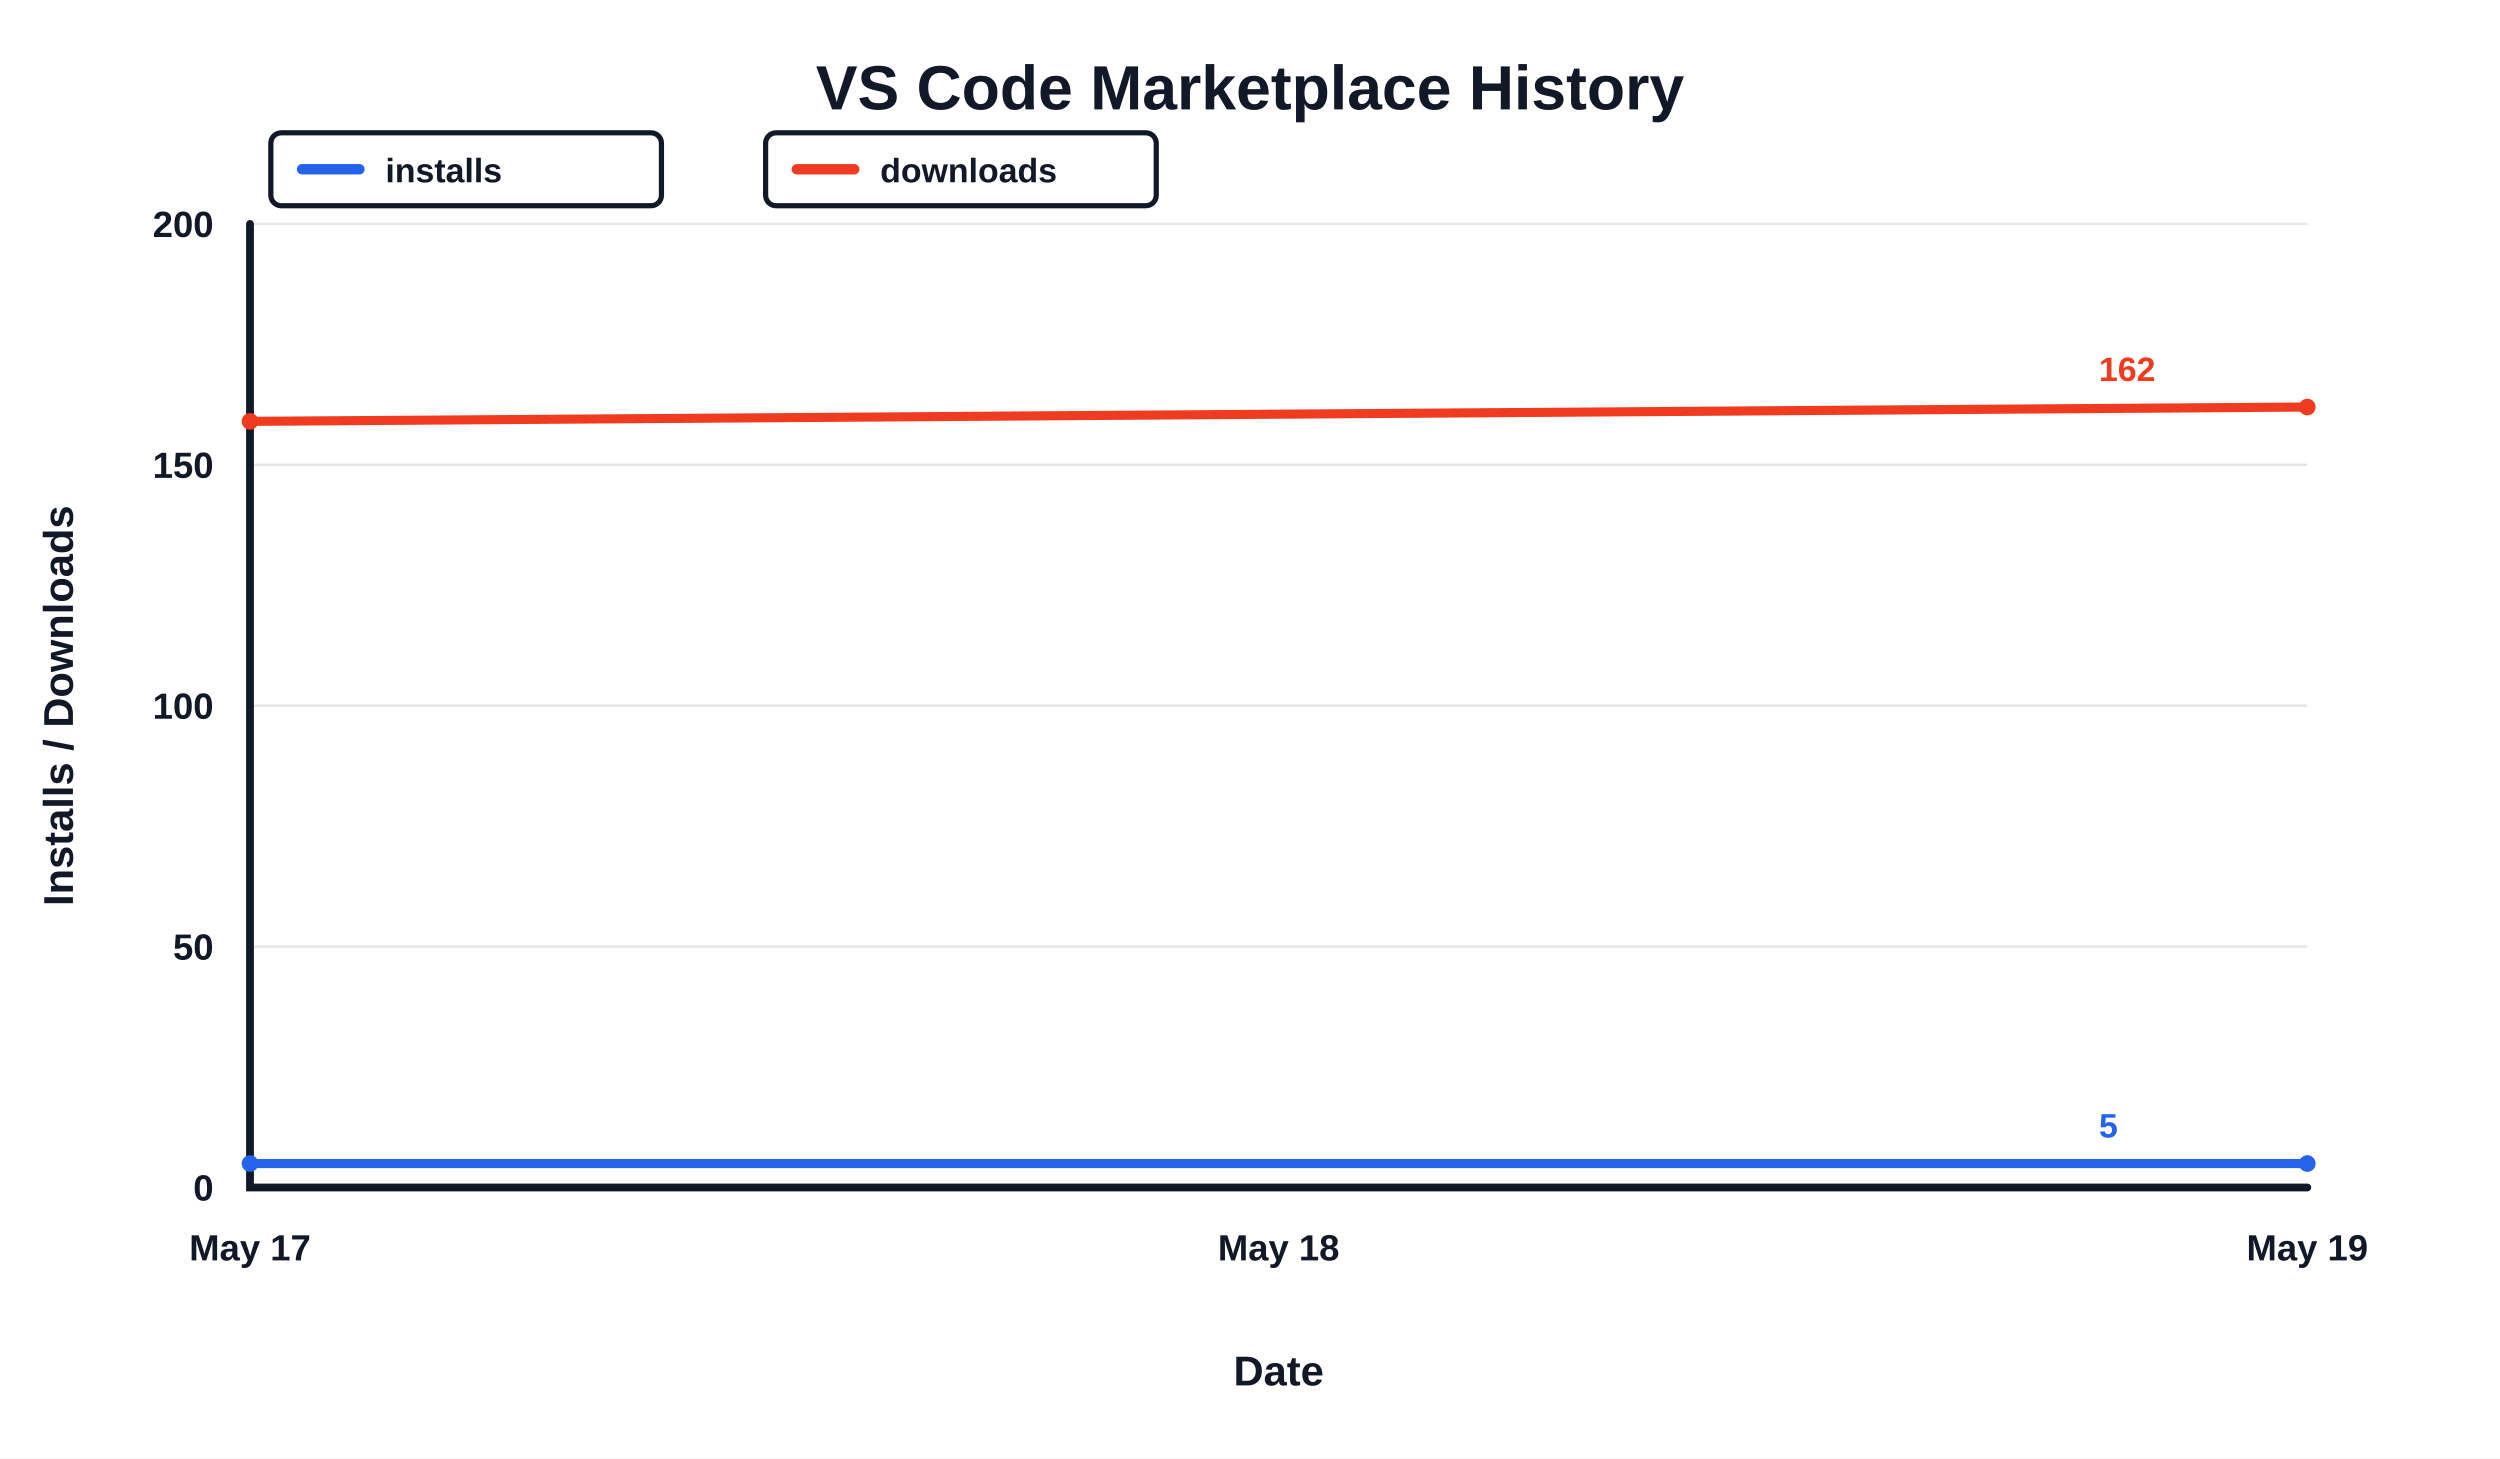
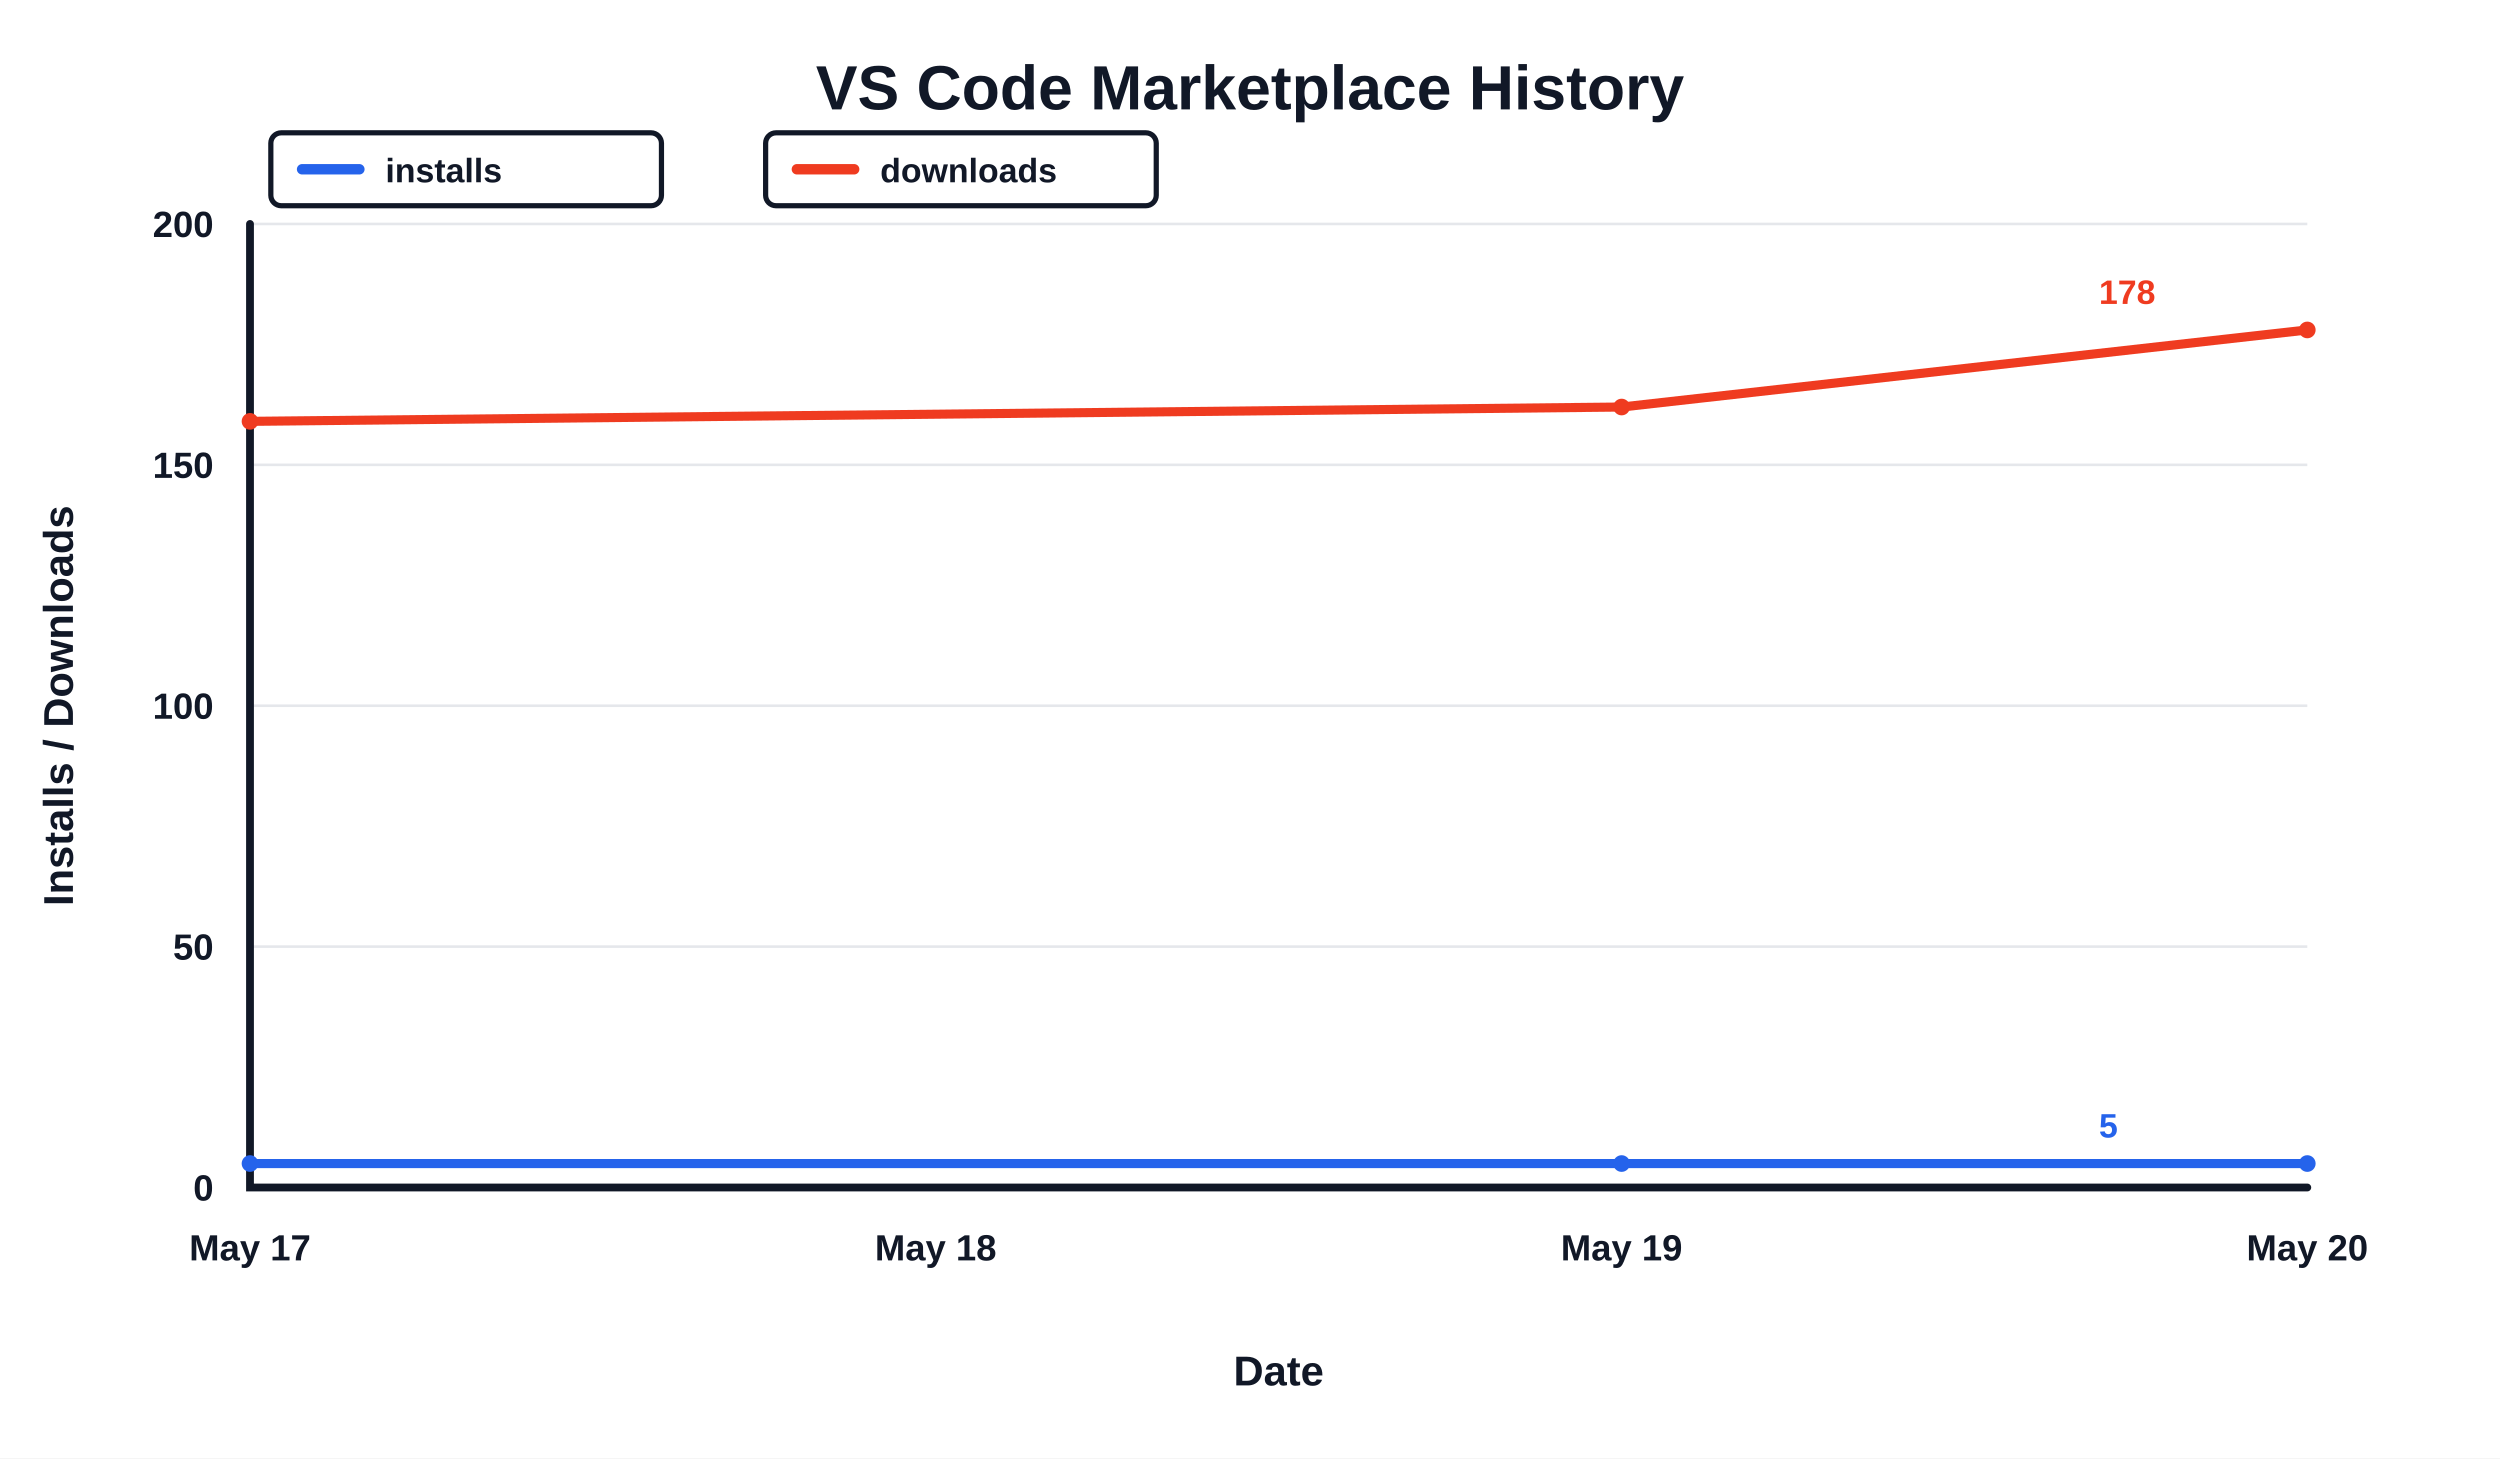
<svg xmlns="http://www.w3.org/2000/svg" width="960" height="560" viewBox="0 0 960 560" role="img" aria-label="Pain-Labs.edo-tensei VS Code Marketplace History line chart">
  <rect width="960" height="560" fill="#ffffff" />
  <text x="480" y="42" text-anchor="middle" font-family="Segoe UI, Arial, sans-serif" font-size="24" font-weight="700" fill="#111827">VS Code Marketplace History</text>
  <g transform="translate(104,64)">
    <rect x="0" y="-13" width="150" height="28" rx="4" fill="#ffffff" stroke="#111827" stroke-width="2" />
    <line x1="12" y1="1" x2="34" y2="1" stroke="#2563eb" stroke-width="4" stroke-linecap="round" />
    <text x="44" y="6" font-family="Segoe UI, Arial, sans-serif" font-size="13" font-weight="600" fill="#111827">installs</text>
  </g>
  <g transform="translate(294,64)">
    <rect x="0" y="-13" width="150" height="28" rx="4" fill="#ffffff" stroke="#111827" stroke-width="2" />
    <line x1="12" y1="1" x2="34" y2="1" stroke="#ef3b20" stroke-width="4" stroke-linecap="round" />
    <text x="44" y="6" font-family="Segoe UI, Arial, sans-serif" font-size="13" font-weight="600" fill="#111827">downloads</text>
  </g>
  <line x1="96" y1="456.0" x2="886" y2="456.0" stroke="#e5e7eb" stroke-width="1" />
  <text x="82" y="461.0" text-anchor="end" font-family="Segoe UI, Arial, sans-serif" font-size="14" font-weight="600" fill="#111827">0</text>
  <line x1="96" y1="363.5" x2="886" y2="363.5" stroke="#e5e7eb" stroke-width="1" />
  <text x="82" y="368.5" text-anchor="end" font-family="Segoe UI, Arial, sans-serif" font-size="14" font-weight="600" fill="#111827">50</text>
  <line x1="96" y1="271.0" x2="886" y2="271.0" stroke="#e5e7eb" stroke-width="1" />
  <text x="82" y="276.0" text-anchor="end" font-family="Segoe UI, Arial, sans-serif" font-size="14" font-weight="600" fill="#111827">100</text>
  <line x1="96" y1="178.5" x2="886" y2="178.5" stroke="#e5e7eb" stroke-width="1" />
  <text x="82" y="183.5" text-anchor="end" font-family="Segoe UI, Arial, sans-serif" font-size="14" font-weight="600" fill="#111827">150</text>
  <line x1="96" y1="86.0" x2="886" y2="86.0" stroke="#e5e7eb" stroke-width="1" />
  <text x="82" y="91.0" text-anchor="end" font-family="Segoe UI, Arial, sans-serif" font-size="14" font-weight="600" fill="#111827">200</text>
  <path d="M96,86 L96,456 L886,456" fill="none" stroke="#111827" stroke-width="3" stroke-linecap="round" />
-   <path d="M96.0,446.8 L886.0,446.8" fill="none" stroke="#2563eb" stroke-width="3.5" stroke-linecap="round" stroke-linejoin="round" />
+   <path d="M96.0,446.8 L622.7,446.8 L886.0,446.8" fill="none" stroke="#2563eb" stroke-width="3.5" stroke-linecap="round" stroke-linejoin="round" />
  <circle cx="96.0" cy="446.8" r="3.2" fill="#2563eb" />
+   <circle cx="622.7" cy="446.8" r="3.2" fill="#2563eb" />
  <circle cx="886.0" cy="446.8" r="3.2" fill="#2563eb" />
  <text x="806.0" y="436.8" font-family="Segoe UI, Arial, sans-serif" font-size="13" font-weight="700" fill="#2563eb">5</text>
-   <path d="M96.0,161.8 L886.0,156.3" fill="none" stroke="#ef3b20" stroke-width="3.5" stroke-linecap="round" stroke-linejoin="round" />
+   <path d="M96.0,161.8 L622.7,156.3 L886.0,126.7" fill="none" stroke="#ef3b20" stroke-width="3.5" stroke-linecap="round" stroke-linejoin="round" />
  <circle cx="96.0" cy="161.8" r="3.2" fill="#ef3b20" />
-   <circle cx="886.0" cy="156.3" r="3.2" fill="#ef3b20" />
-   <text x="806.0" y="146.3" font-family="Segoe UI, Arial, sans-serif" font-size="13" font-weight="700" fill="#ef3b20">162</text>
+   <circle cx="622.7" cy="156.3" r="3.2" fill="#ef3b20" />
+   <circle cx="886.0" cy="126.7" r="3.2" fill="#ef3b20" />
+   <text x="806.0" y="116.7" font-family="Segoe UI, Arial, sans-serif" font-size="13" font-weight="700" fill="#ef3b20">178</text>
  <text x="96.0" y="484" text-anchor="middle" font-family="Segoe UI, Arial, sans-serif" font-size="14" font-weight="600" fill="#111827">May 17</text>
-   <text x="491.0" y="484" text-anchor="middle" font-family="Segoe UI, Arial, sans-serif" font-size="14" font-weight="600" fill="#111827">May 18</text>
-   <text x="886.0" y="484" text-anchor="middle" font-family="Segoe UI, Arial, sans-serif" font-size="14" font-weight="600" fill="#111827">May 19</text>
+   <text x="359.3" y="484" text-anchor="middle" font-family="Segoe UI, Arial, sans-serif" font-size="14" font-weight="600" fill="#111827">May 18</text>
+   <text x="622.7" y="484" text-anchor="middle" font-family="Segoe UI, Arial, sans-serif" font-size="14" font-weight="600" fill="#111827">May 19</text>
+   <text x="886.0" y="484" text-anchor="middle" font-family="Segoe UI, Arial, sans-serif" font-size="14" font-weight="600" fill="#111827">May 20</text>
  <text x="491" y="532" text-anchor="middle" font-family="Segoe UI, Arial, sans-serif" font-size="16" font-weight="600" fill="#111827">Date</text>
  <text transform="translate(28 271) rotate(-90)" text-anchor="middle" font-family="Segoe UI, Arial, sans-serif" font-size="16" font-weight="600" fill="#111827">Installs / Downloads</text>
</svg>
